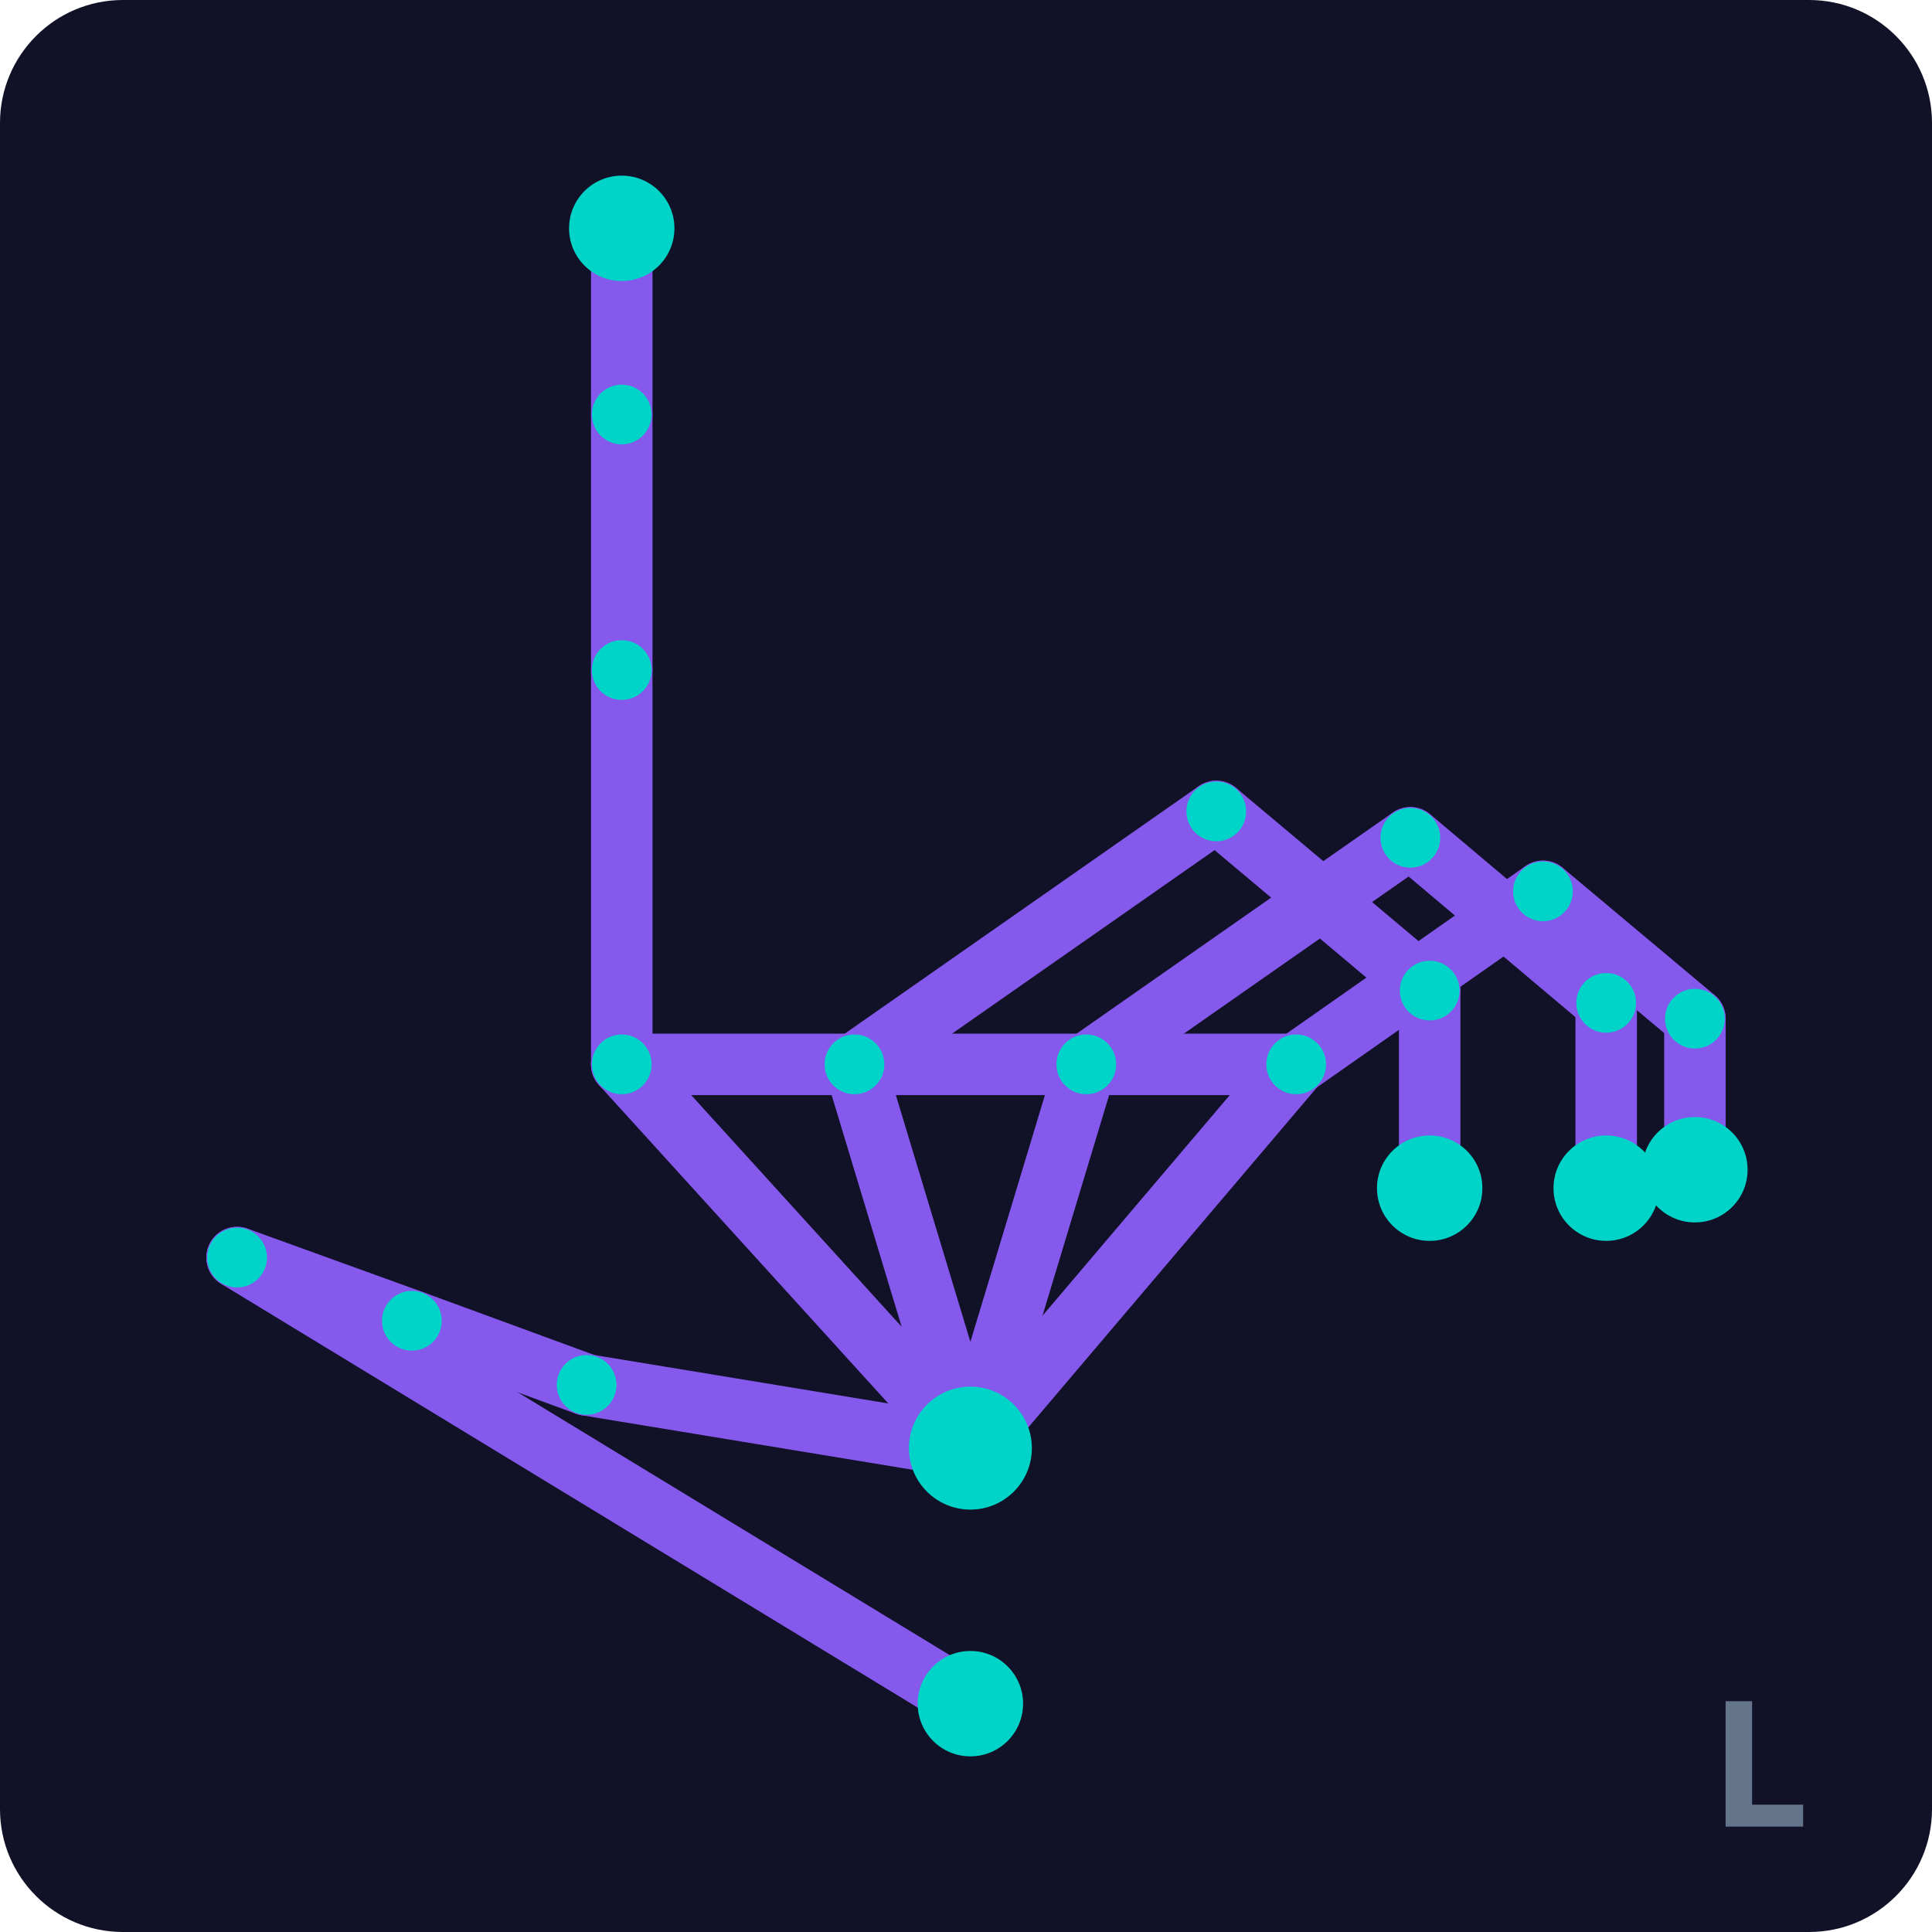
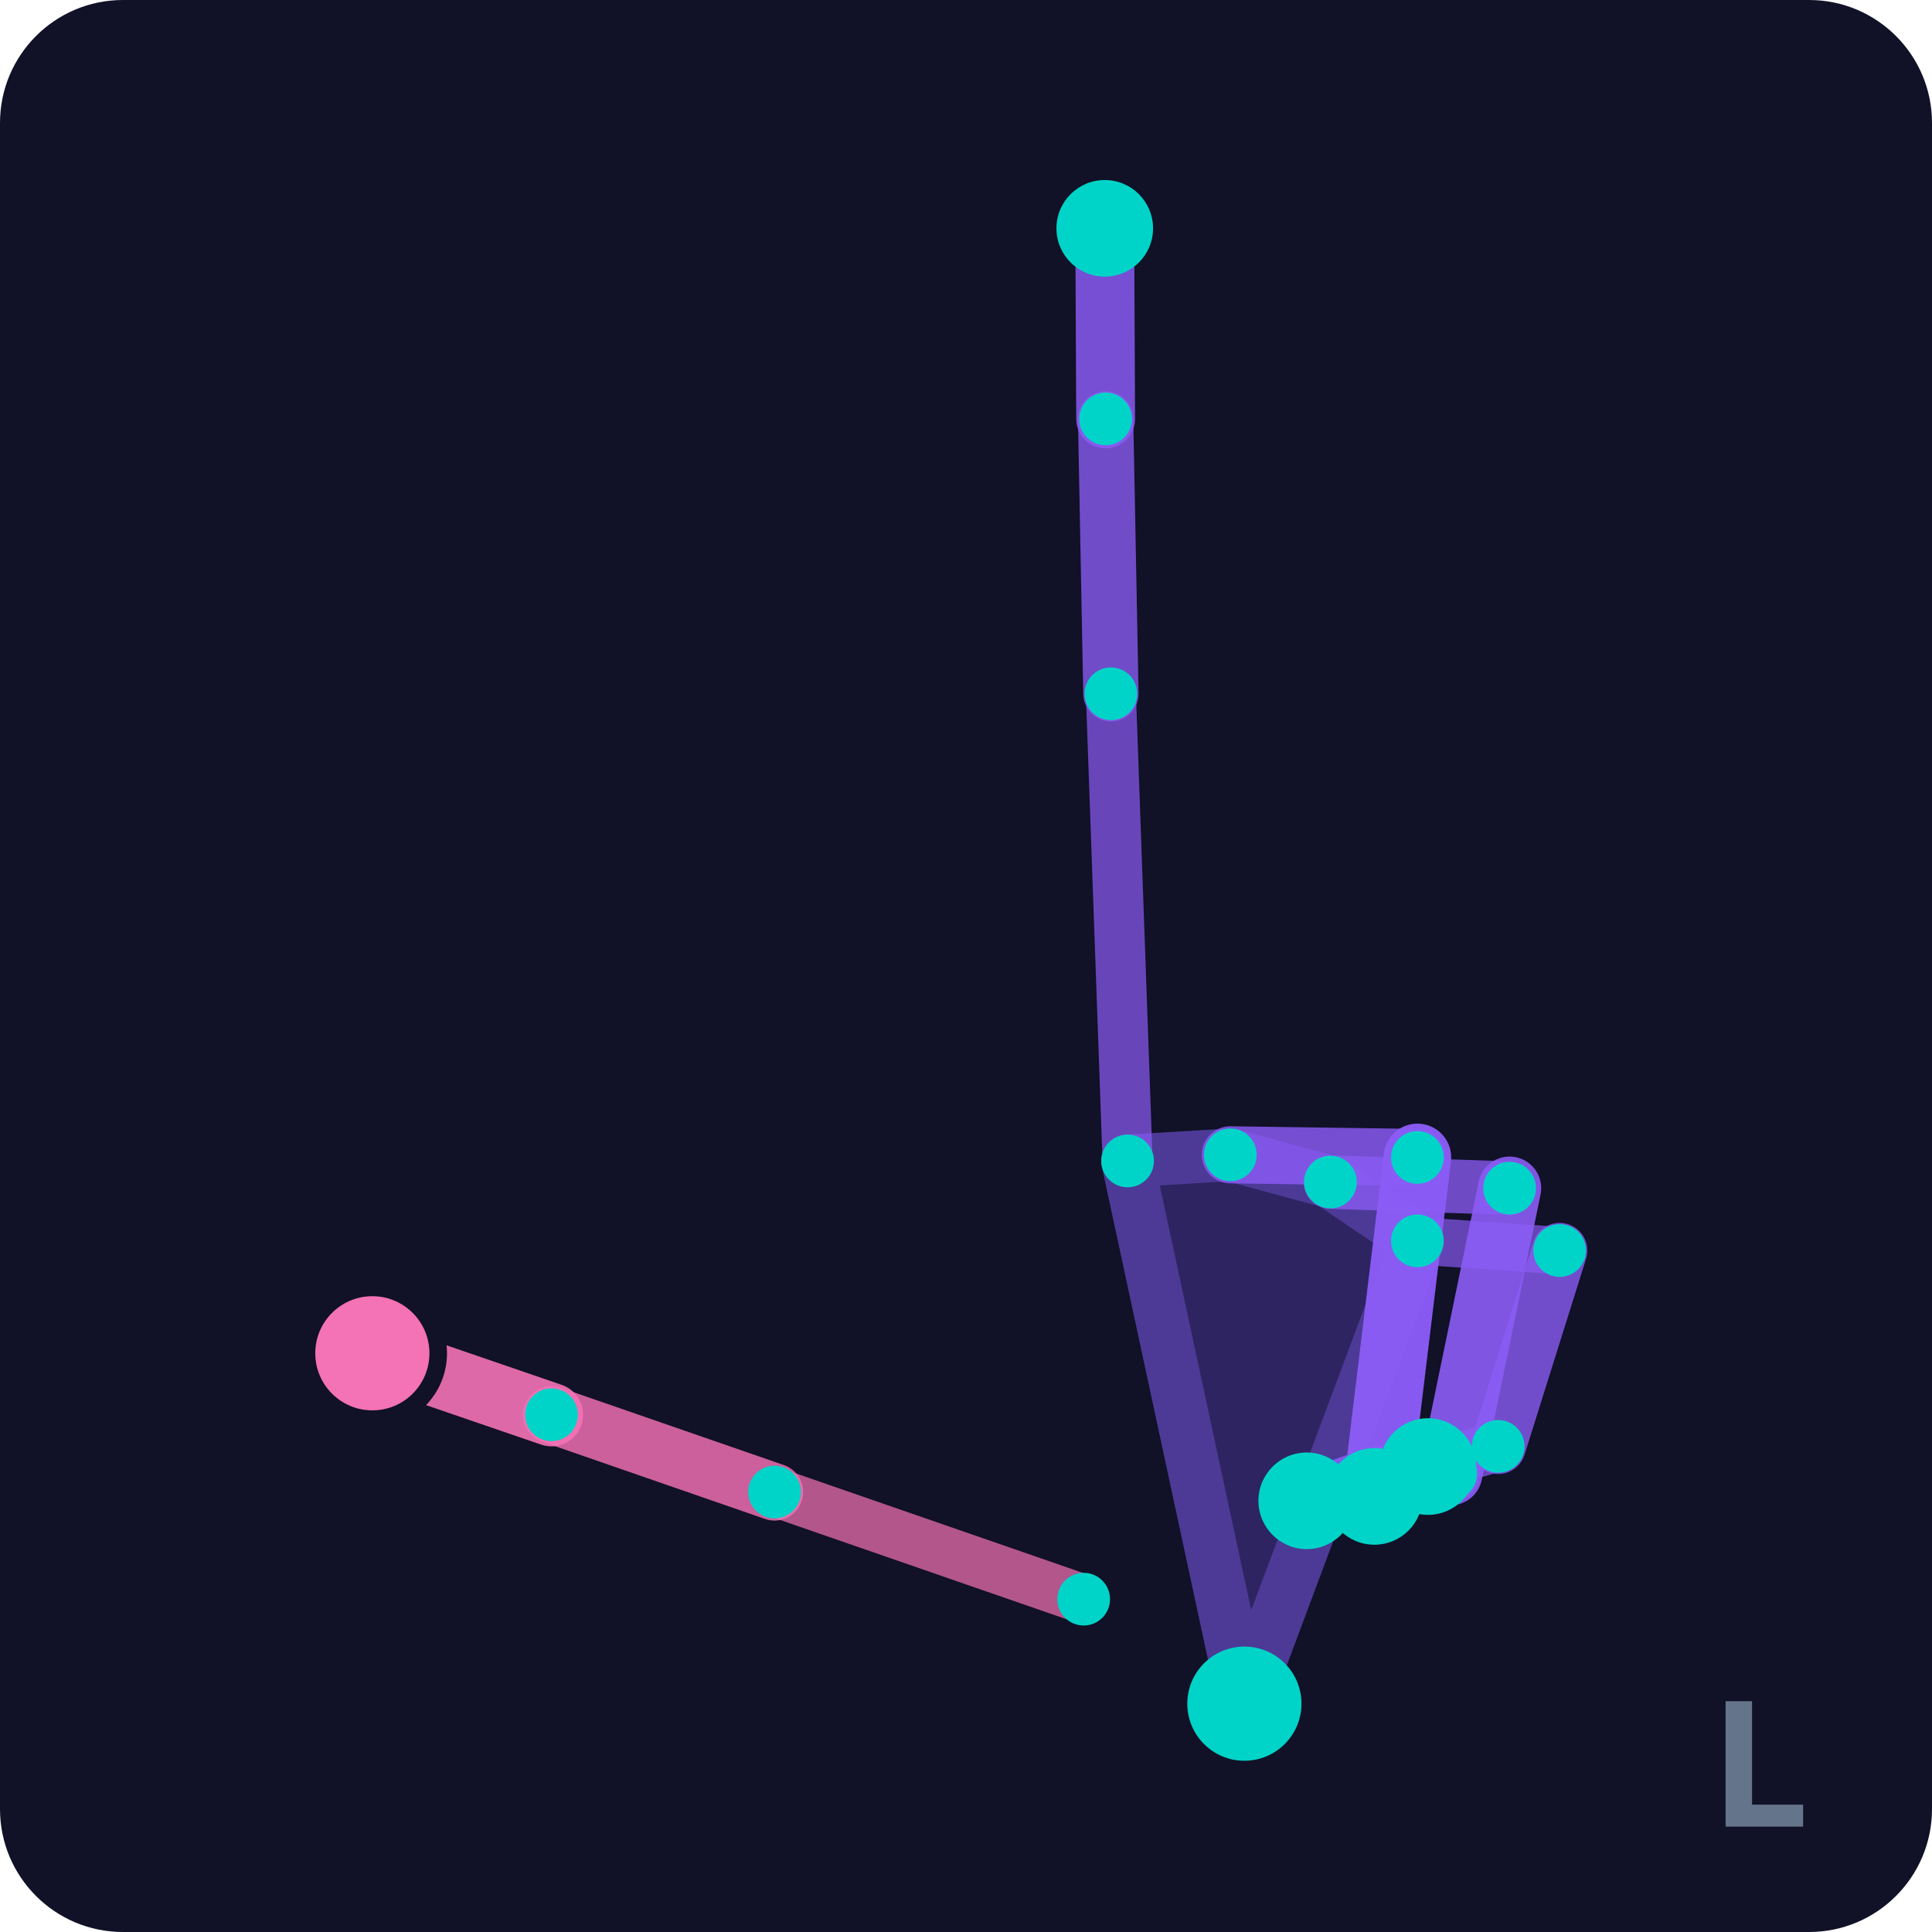
<svg xmlns="http://www.w3.org/2000/svg" viewBox="0 0 220 220" width="220" height="220" role="img" aria-label="ASL handshape for L">
  <rect width="220" height="220" rx="14" fill="#111127" />
-   <g stroke="#8b5cf6" stroke-width="7" stroke-linecap="round" opacity="0.95">
-     <line x1="110.5" y1="164.9" x2="66.8" y2="157.7" />
-     <line x1="66.8" y1="157.7" x2="46.9" y2="150.4" />
-     <line x1="46.9" y1="150.4" x2="27.0" y2="143.2" />
-     <line x1="27.0" y1="143.2" x2="110.5" y2="194.0" />
-     <line x1="110.5" y1="164.9" x2="70.8" y2="121.2" />
-     <line x1="70.8" y1="121.2" x2="70.8" y2="76.3" />
-     <line x1="70.8" y1="76.3" x2="70.8" y2="47.2" />
-     <line x1="70.8" y1="47.2" x2="70.8" y2="26.0" />
-     <line x1="110.5" y1="164.9" x2="97.3" y2="121.2" />
-     <line x1="97.3" y1="121.2" x2="138.5" y2="92.4" />
-     <line x1="138.5" y1="92.4" x2="162.8" y2="112.8" />
-     <line x1="162.8" y1="112.8" x2="162.8" y2="135.3" />
-     <line x1="110.5" y1="164.9" x2="123.7" y2="121.2" />
-     <line x1="123.7" y1="121.2" x2="160.6" y2="95.4" />
-     <line x1="160.6" y1="95.4" x2="182.9" y2="114.2" />
-     <line x1="182.9" y1="114.2" x2="182.9" y2="135.3" />
-     <line x1="110.5" y1="164.9" x2="147.6" y2="121.2" />
-     <line x1="147.6" y1="121.2" x2="175.7" y2="101.5" />
-     <line x1="175.7" y1="101.5" x2="193.0" y2="116.0" />
-     <line x1="193.0" y1="116.0" x2="193.0" y2="133.2" />
-     <line x1="70.8" y1="121.2" x2="97.3" y2="121.2" />
-     <line x1="97.3" y1="121.2" x2="123.7" y2="121.2" />
-     <line x1="123.7" y1="121.2" x2="147.6" y2="121.2" />
+   <polygon points="141.7,194.0 128.4,132.2 140.1,131.5 151.5,134.6 161.4,141.3" fill="#2e2461" stroke="#4c3a96" stroke-width="6" stroke-linejoin="round" />
+   <line x1="161.4" y1="141.3" x2="177.6" y2="142.4" stroke="#8b5cf6" stroke-width="5.4" stroke-linecap="round" opacity="0.68" />
+   <line x1="177.6" y1="142.4" x2="170.6" y2="164.7" stroke="#8b5cf6" stroke-width="6.3" stroke-linecap="round" opacity="0.79" />
+   <line x1="170.6" y1="164.7" x2="162.6" y2="167.0" stroke="#8b5cf6" stroke-width="5.7" stroke-linecap="round" opacity="0.71" />
+   <line x1="128.4" y1="132.2" x2="126.5" y2="79.0" stroke="#8b5cf6" stroke-width="5.7" stroke-linecap="round" opacity="0.71" />
+   <line x1="126.5" y1="79.0" x2="125.9" y2="47.7" stroke="#8b5cf6" stroke-width="6.3" stroke-linecap="round" opacity="0.78" />
+   <line x1="125.9" y1="47.7" x2="125.8" y2="26.0" stroke="#8b5cf6" stroke-width="6.7" stroke-linecap="round" opacity="0.83" />
+   <line x1="151.5" y1="134.6" x2="171.9" y2="135.3" stroke="#8b5cf6" stroke-width="6.1" stroke-linecap="round" opacity="0.76" />
+   <line x1="171.9" y1="135.3" x2="165.2" y2="167.8" stroke="#8b5cf6" stroke-width="7.2" stroke-linecap="round" opacity="0.90" />
+   <line x1="165.2" y1="167.8" x2="156.5" y2="170.4" stroke="#8b5cf6" stroke-width="6.5" stroke-linecap="round" opacity="0.81" />
+   <line x1="123.4" y1="182.1" x2="88.2" y2="169.9" stroke="#f472b6" stroke-width="5.6" stroke-linecap="round" opacity="0.71" />
+   <line x1="88.2" y1="169.9" x2="62.8" y2="161.1" stroke="#f472b6" stroke-width="6.5" stroke-linecap="round" opacity="0.82" />
+   <line x1="62.8" y1="161.1" x2="42.4" y2="154.1" stroke="#f472b6" stroke-width="7.2" stroke-linecap="round" opacity="0.90" />
+   <line x1="140.1" y1="131.5" x2="161.4" y2="131.8" stroke="#8b5cf6" stroke-width="6.5" stroke-linecap="round" opacity="0.82" />
+   <line x1="161.4" y1="131.8" x2="157.0" y2="168.1" stroke="#8b5cf6" stroke-width="7.7" stroke-linecap="round" opacity="0.97" />
+   <line x1="157.0" y1="168.1" x2="148.8" y2="170.9" stroke="#8b5cf6" stroke-width="6.9" stroke-linecap="round" opacity="0.86" />
+   <g fill="#00d4c8">
+     <circle cx="141.7" cy="194.0" r="6.5" />
+     <circle cx="123.4" cy="182.1" r="3.0" />
+     <circle cx="88.2" cy="169.9" r="3.0" />
+     <circle cx="62.8" cy="161.1" r="3.0" />
+     <circle cx="128.4" cy="132.2" r="3.0" />
+     <circle cx="126.5" cy="79.0" r="3.0" />
+     <circle cx="125.9" cy="47.7" r="3.0" />
+     <circle cx="125.8" cy="26.0" r="5.5" />
+     <circle cx="140.1" cy="131.5" r="3.0" />
+     <circle cx="161.4" cy="131.8" r="3.0" />
+     <circle cx="157.0" cy="168.1" r="3.0" />
+     <circle cx="148.8" cy="170.9" r="5.5" />
+     <circle cx="151.5" cy="134.6" r="3.0" />
+     <circle cx="171.9" cy="135.3" r="3.0" />
+     <circle cx="165.2" cy="167.8" r="3.0" />
+     <circle cx="156.5" cy="170.4" r="5.5" />
+     <circle cx="161.4" cy="141.3" r="3.0" />
+     <circle cx="177.6" cy="142.4" r="3.0" />
+     <circle cx="170.6" cy="164.7" r="3.0" />
+     <circle cx="162.6" cy="167.0" r="5.5" />
  </g>
-   <g fill="#00d4c8">
-     <circle cx="110.5" cy="164.9" r="7.0" />
-     <circle cx="66.8" cy="157.7" r="3.4" />
-     <circle cx="46.9" cy="150.4" r="3.4" />
-     <circle cx="27.0" cy="143.2" r="3.4" />
-     <circle cx="110.5" cy="194.0" r="6.0" />
-     <circle cx="70.8" cy="121.2" r="3.4" />
-     <circle cx="70.8" cy="76.3" r="3.4" />
-     <circle cx="70.8" cy="47.2" r="3.4" />
-     <circle cx="70.8" cy="26.0" r="6.0" />
-     <circle cx="97.3" cy="121.2" r="3.4" />
-     <circle cx="138.5" cy="92.4" r="3.4" />
-     <circle cx="162.8" cy="112.8" r="3.4" />
-     <circle cx="162.8" cy="135.3" r="6.0" />
-     <circle cx="123.7" cy="121.2" r="3.4" />
-     <circle cx="160.6" cy="95.4" r="3.4" />
-     <circle cx="182.9" cy="114.2" r="3.4" />
-     <circle cx="182.9" cy="135.3" r="6.0" />
-     <circle cx="147.6" cy="121.2" r="3.4" />
-     <circle cx="175.7" cy="101.5" r="3.4" />
-     <circle cx="193.0" cy="116.0" r="3.4" />
-     <circle cx="193.0" cy="133.2" r="6.0" />
-   </g>
+   <circle cx="42.4" cy="154.1" r="7.5" fill="#f472b6" stroke="#111127" stroke-width="2" />
  <text x="206" y="208" text-anchor="end" fill="#64748b" font-family="system-ui, sans-serif" font-size="20" font-weight="600">L</text>
</svg>
